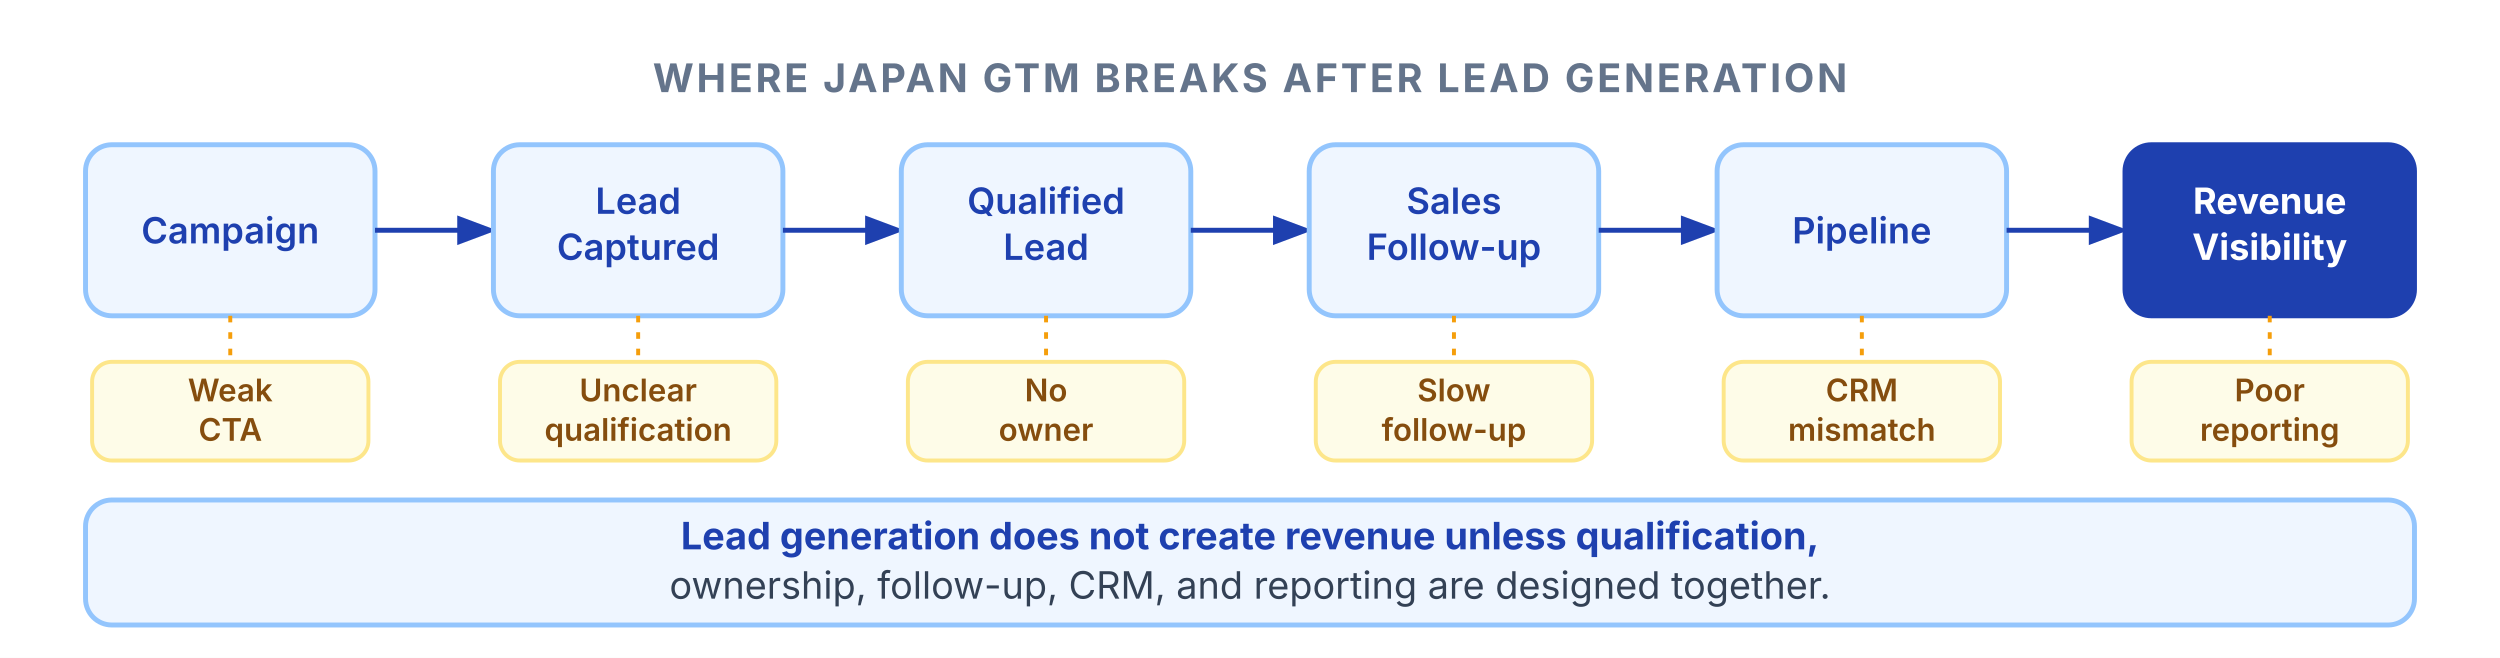
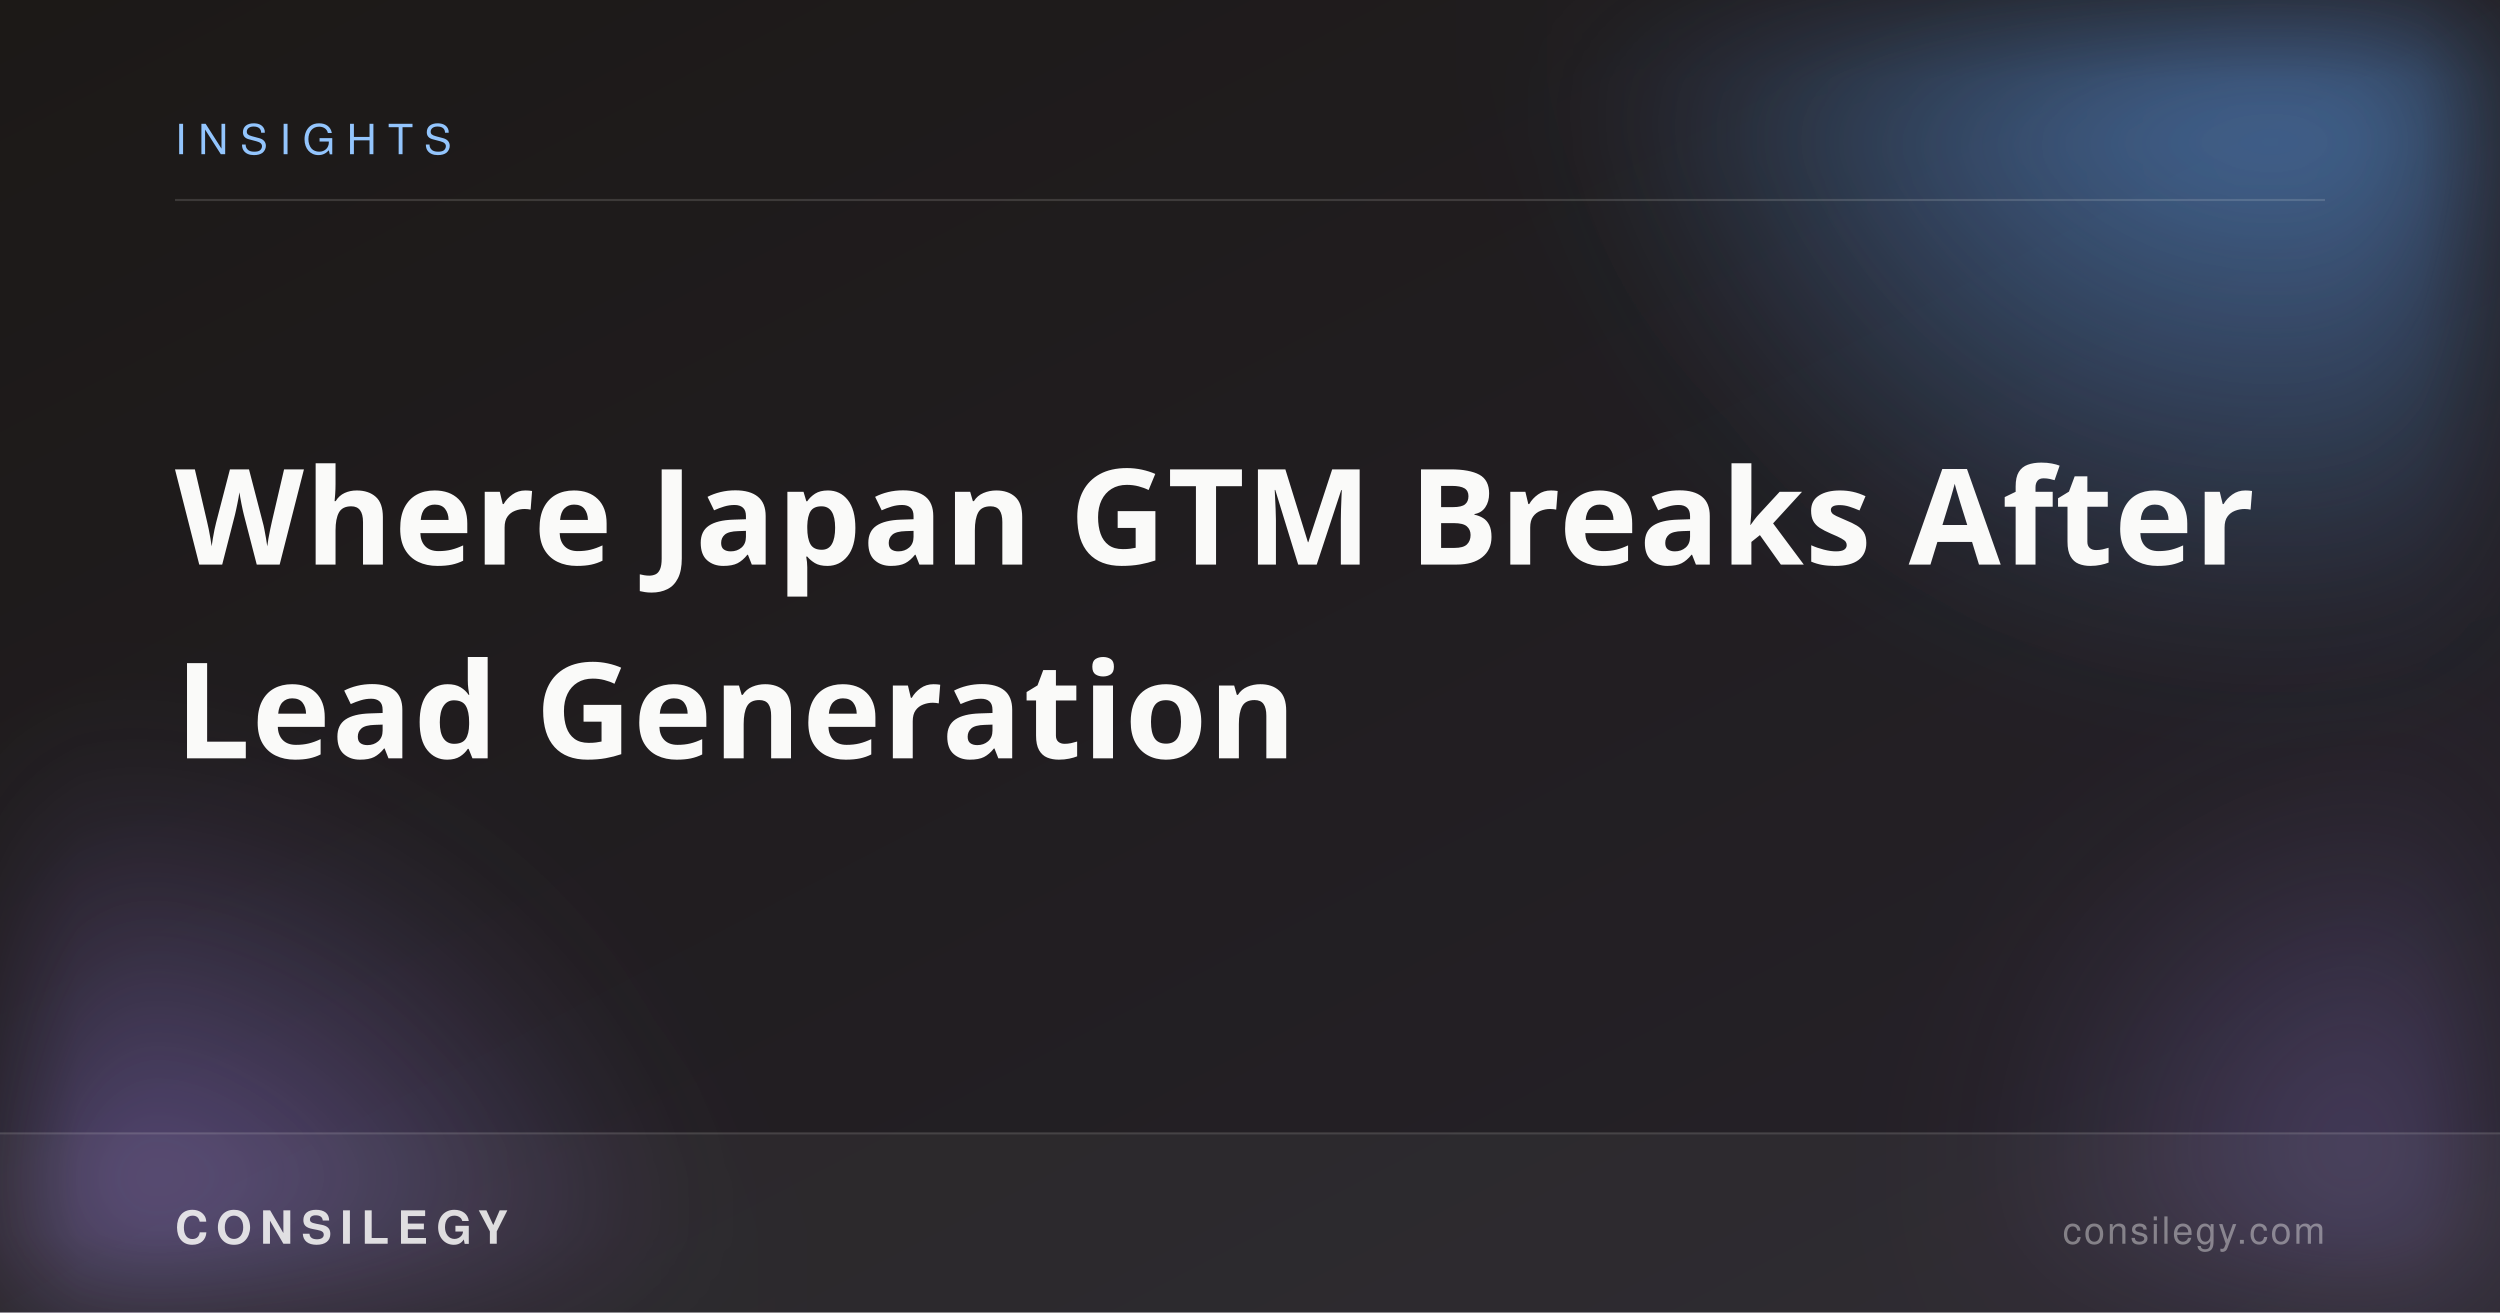
- <svg xmlns="http://www.w3.org/2000/svg" viewBox="0 0 760 200" role="img" aria-label="Where Japan GTM Breaks After Lead Generation — pipeline flow diagram with break points at each stage">
+ <svg xmlns="http://www.w3.org/2000/svg" viewBox="0 0 1200 630" width="1200" height="630">
  <defs>
-     <style>text { font-family: -apple-system, BlinkMacSystemFont, 'Segoe UI', sans-serif; }</style>
-     <marker id="arr" markerWidth="8" markerHeight="8" refX="6" refY="3" orient="auto">
-       <path d="M0,0 L0,6 L8,3 z" fill="#1e40af" />
-     </marker>
+     <linearGradient id="bg" x1="0%" y1="0%" x2="100%" y2="100%">
+       <stop offset="0%" stop-color="#1C1917" />
+       <stop offset="100%" stop-color="#26222A" />
+     </linearGradient>
+     <radialGradient id="orbBlue" cx="50%" cy="50%" r="50%">
+       <stop offset="0%" stop-color="#60A5FA" stop-opacity="0.68" />
+       <stop offset="100%" stop-color="#60A5FA" stop-opacity="0" />
+     </radialGradient>
+     <radialGradient id="orbViolet" cx="50%" cy="50%" r="50%">
+       <stop offset="0%" stop-color="#A78BFA" stop-opacity="0.58" />
+       <stop offset="100%" stop-color="#A78BFA" stop-opacity="0" />
+     </radialGradient>
+     <filter id="soften" x="-50%" y="-50%" width="200%" height="200%">
+       <feGaussianBlur stdDeviation="40" />
+     </filter>
  </defs>
-   <rect width="760" height="200" fill="#ffffff" />
-   <text x="380" y="28" text-anchor="middle" font-size="12" font-weight="700" letter-spacing="0.07em" fill="#64748b">WHERE JAPAN GTM BREAKS AFTER LEAD GENERATION</text>
-   <rect x="26" y="44" width="88" height="52" rx="8" fill="#eff6ff" stroke="#93c5fd" stroke-width="1.5" />
-   <text x="70" y="74" text-anchor="middle" font-size="11" font-weight="600" fill="#1e40af">Campaign</text>
-   <line x1="114" y1="70" x2="148" y2="70" stroke="#1e40af" stroke-width="1.5" marker-end="url(#arr)" />
-   <rect x="150" y="44" width="88" height="52" rx="8" fill="#eff6ff" stroke="#93c5fd" stroke-width="1.5" />
-   <text x="194" y="65" text-anchor="middle" font-size="11" font-weight="600" fill="#1e40af">Lead</text>
-   <text x="194" y="79" text-anchor="middle" font-size="11" font-weight="600" fill="#1e40af">Captured</text>
-   <line x1="238" y1="70" x2="272" y2="70" stroke="#1e40af" stroke-width="1.5" marker-end="url(#arr)" />
-   <rect x="274" y="44" width="88" height="52" rx="8" fill="#eff6ff" stroke="#93c5fd" stroke-width="1.5" />
-   <text x="318" y="65" text-anchor="middle" font-size="11" font-weight="600" fill="#1e40af">Qualified</text>
-   <text x="318" y="79" text-anchor="middle" font-size="11" font-weight="600" fill="#1e40af">Lead</text>
-   <line x1="362" y1="70" x2="396" y2="70" stroke="#1e40af" stroke-width="1.5" marker-end="url(#arr)" />
-   <rect x="398" y="44" width="88" height="52" rx="8" fill="#eff6ff" stroke="#93c5fd" stroke-width="1.5" />
-   <text x="442" y="65" text-anchor="middle" font-size="11" font-weight="600" fill="#1e40af">Sales</text>
-   <text x="442" y="79" text-anchor="middle" font-size="11" font-weight="600" fill="#1e40af">Follow-up</text>
-   <line x1="486" y1="70" x2="520" y2="70" stroke="#1e40af" stroke-width="1.5" marker-end="url(#arr)" />
-   <rect x="522" y="44" width="88" height="52" rx="8" fill="#eff6ff" stroke="#93c5fd" stroke-width="1.5" />
-   <text x="566" y="74" text-anchor="middle" font-size="11" font-weight="600" fill="#1e40af">Pipeline</text>
-   <line x1="610" y1="70" x2="644" y2="70" stroke="#1e40af" stroke-width="1.5" marker-end="url(#arr)" />
-   <rect x="646" y="44" width="88" height="52" rx="8" fill="#1e40af" stroke="#1e40af" stroke-width="1.5" />
-   <text x="690" y="65" text-anchor="middle" font-size="11" font-weight="700" fill="#ffffff">Revenue</text>
-   <text x="690" y="79" text-anchor="middle" font-size="11" font-weight="700" fill="#ffffff">Visibility</text>
-   <line x1="70" y1="96" x2="70" y2="110" stroke="#f59e0b" stroke-width="1.2" stroke-dasharray="2,3" />
-   <line x1="194" y1="96" x2="194" y2="110" stroke="#f59e0b" stroke-width="1.2" stroke-dasharray="2,3" />
-   <line x1="318" y1="96" x2="318" y2="110" stroke="#f59e0b" stroke-width="1.2" stroke-dasharray="2,3" />
-   <line x1="442" y1="96" x2="442" y2="110" stroke="#f59e0b" stroke-width="1.2" stroke-dasharray="2,3" />
-   <line x1="566" y1="96" x2="566" y2="110" stroke="#f59e0b" stroke-width="1.2" stroke-dasharray="2,3" />
-   <line x1="690" y1="96" x2="690" y2="110" stroke="#f59e0b" stroke-width="1.2" stroke-dasharray="2,3" />
-   <rect x="28" y="110" width="84" height="30" rx="6" fill="#fefce8" stroke="#fde68a" stroke-width="1.2" />
-   <text x="70" y="122" text-anchor="middle" font-size="9.5" font-weight="600" fill="#854d0e">Weak</text>
-   <text x="70" y="134" text-anchor="middle" font-size="9.5" font-weight="600" fill="#854d0e">CTA</text>
-   <rect x="152" y="110" width="84" height="30" rx="6" fill="#fefce8" stroke="#fde68a" stroke-width="1.2" />
-   <text x="194" y="122" text-anchor="middle" font-size="9.5" font-weight="600" fill="#854d0e">Unclear</text>
-   <text x="194" y="134" text-anchor="middle" font-size="9.5" font-weight="600" fill="#854d0e">qualification</text>
-   <rect x="276" y="110" width="84" height="30" rx="6" fill="#fefce8" stroke="#fde68a" stroke-width="1.2" />
-   <text x="318" y="122" text-anchor="middle" font-size="9.5" font-weight="600" fill="#854d0e">No</text>
-   <text x="318" y="134" text-anchor="middle" font-size="9.5" font-weight="600" fill="#854d0e">owner</text>
-   <rect x="400" y="110" width="84" height="30" rx="6" fill="#fefce8" stroke="#fde68a" stroke-width="1.2" />
-   <text x="442" y="122" text-anchor="middle" font-size="9.5" font-weight="600" fill="#854d0e">Slow</text>
-   <text x="442" y="134" text-anchor="middle" font-size="9.5" font-weight="600" fill="#854d0e">follow-up</text>
-   <rect x="524" y="110" width="84" height="30" rx="6" fill="#fefce8" stroke="#fde68a" stroke-width="1.2" />
-   <text x="566" y="122" text-anchor="middle" font-size="9.5" font-weight="600" fill="#854d0e">CRM</text>
-   <text x="566" y="134" text-anchor="middle" font-size="9.5" font-weight="600" fill="#854d0e">mismatch</text>
-   <rect x="648" y="110" width="84" height="30" rx="6" fill="#fefce8" stroke="#fde68a" stroke-width="1.2" />
-   <text x="690" y="122" text-anchor="middle" font-size="9.5" font-weight="600" fill="#854d0e">Poor</text>
-   <text x="690" y="134" text-anchor="middle" font-size="9.5" font-weight="600" fill="#854d0e">reporting</text>
-   <rect x="26" y="152" width="708" height="38" rx="8" fill="#eff6ff" stroke="#93c5fd" stroke-width="1.5" />
-   <text x="380" y="167" text-anchor="middle" font-size="11.5" font-weight="700" fill="#1e40af">Lead generation does not create revenue unless qualification,</text>
-   <text x="380" y="182" text-anchor="middle" font-size="11.5" fill="#334155">ownership, follow-up, CRM, and reporting are designed together.</text>
+   <rect width="1200" height="630" fill="url(#bg)" />
+   <circle cx="1090" cy="-20" r="340" fill="url(#orbBlue)" filter="url(#soften)" />
+   <circle cx="40" cy="660" r="300" fill="url(#orbViolet)" filter="url(#soften)" />
+   <circle cx="1150" cy="560" r="200" fill="url(#orbViolet)" filter="url(#soften)" opacity="0.5" />
+   <line x1="84" y1="96" x2="1116" y2="96" stroke="#FAFAF9" stroke-opacity="0.14" stroke-width="1" />
+   <text x="84" y="74" font-family="'Helvetica Neue',Helvetica,Arial,sans-serif" font-size="20" font-weight="500" fill="#93C5FD" letter-spacing="0.28em">INSIGHTS</text>
+   <text x="84" y="271" font-family="'Hiragino Sans','Hiragino Kaku Gothic ProN',system-ui,sans-serif" font-size="64" font-weight="600" fill="#FAFAF9" letter-spacing="0.01em">Where Japan GTM Breaks After</text>
+   <text x="84" y="364" font-family="'Hiragino Sans','Hiragino Kaku Gothic ProN',system-ui,sans-serif" font-size="64" font-weight="600" fill="#FAFAF9" letter-spacing="0.01em">Lead Generation</text>
+   <rect x="0" y="544" width="1200" height="86" fill="#FAFAF9" fill-opacity="0.045" />
+   <line x1="0" y1="544" x2="1200" y2="544" stroke="#FAFAF9" stroke-opacity="0.14" stroke-width="1" />
+   <text x="84" y="597" font-family="'Helvetica Neue',Helvetica,Arial,sans-serif" font-size="22" font-weight="600" fill="#FAFAF9" fill-opacity="0.85" letter-spacing="0.18em">CONSILEGY</text>
+   <text x="1116" y="597" text-anchor="end" font-family="'Helvetica Neue',Helvetica,Arial,sans-serif" font-size="18" font-weight="400" fill="#FAFAF9" fill-opacity="0.4" letter-spacing="0.06em">consilegy.com</text>
</svg>
